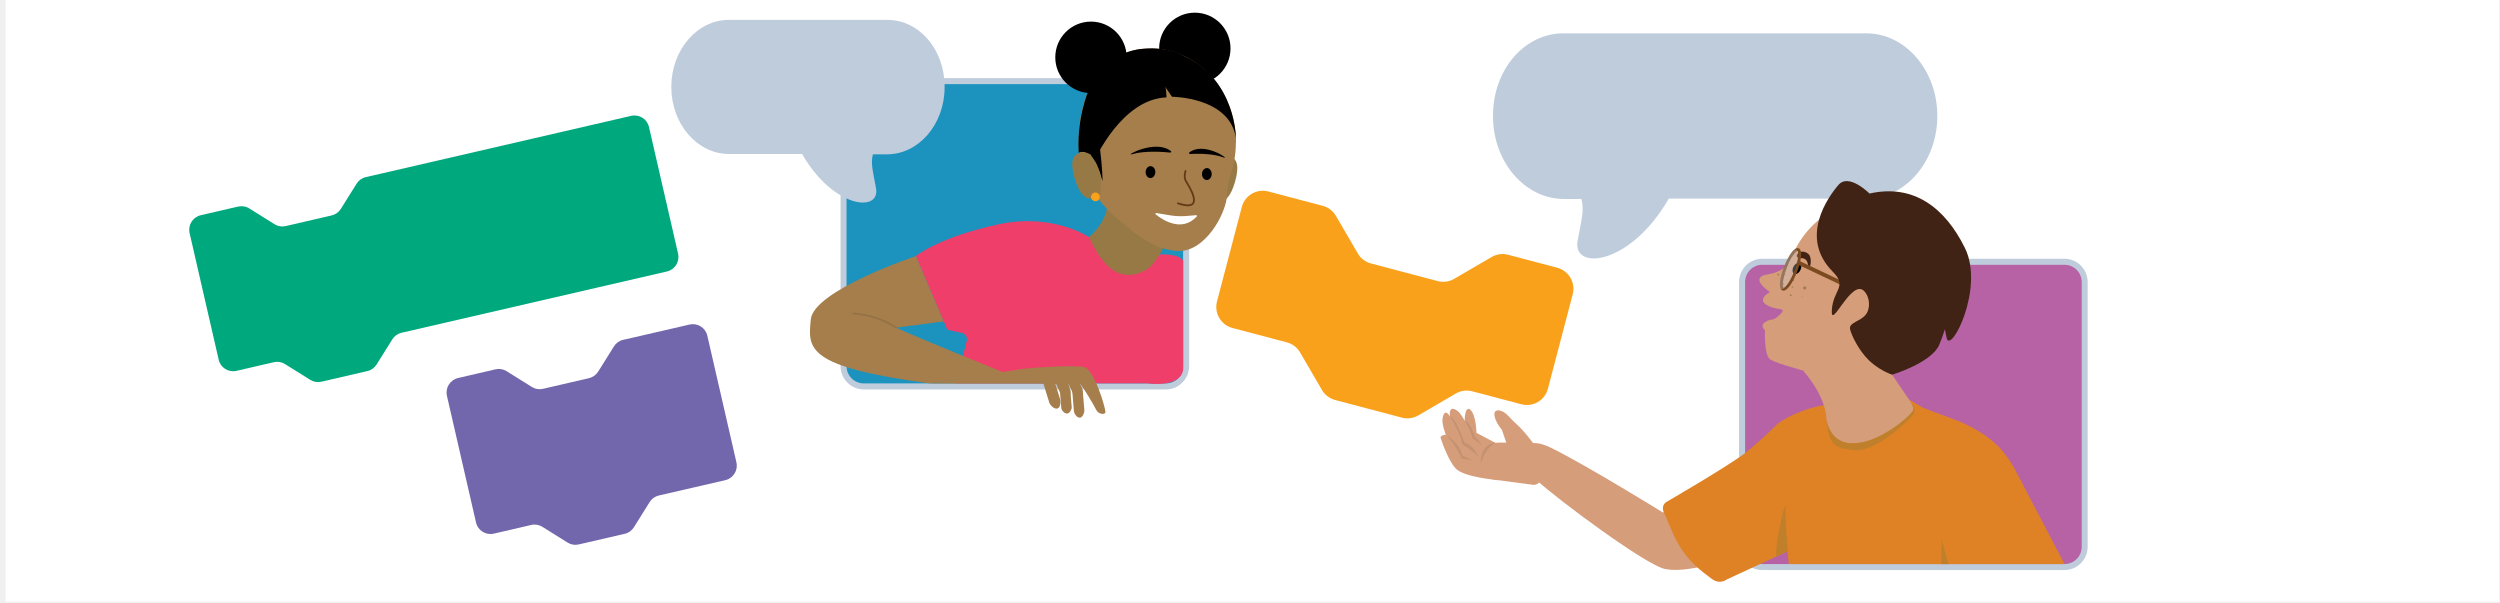
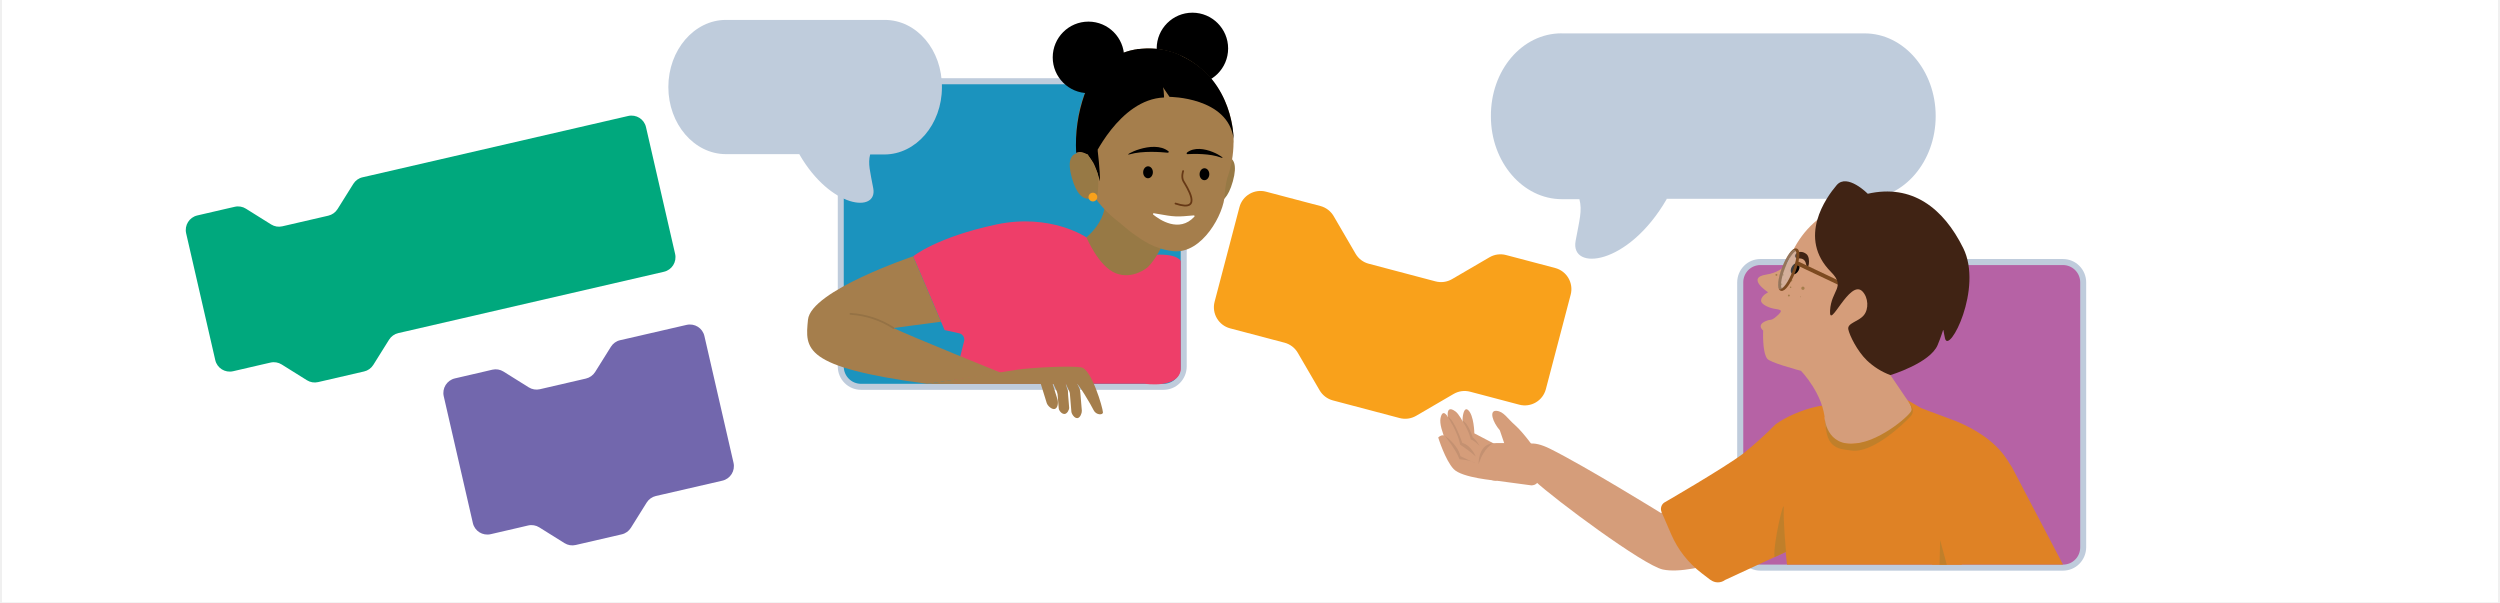
- <svg xmlns="http://www.w3.org/2000/svg" width="440" height="106" viewBox="0 0 440 106" fill="none">
-   <g clip-path="url(#clip0_1997_8586)">
-     <path d="M439.83 0H1V105.89H439.83V0Z" fill="white" />
-     <path fill-rule="evenodd" clip-rule="evenodd" d="M275.2 5.87H328.48C335.36 5.87 340.97 12.39 340.97 20.41C340.97 28.43 335.36 34.95 328.48 34.95H293.67V35.02C286.86 46.79 276.69 47.69 277.66 42.37C278.33 38.7 278.86 37.05 278.33 35.02H275.26C268.38 35.02 262.77 28.5 262.77 20.48C262.7 12.38 268.23 5.86 275.19 5.86L275.2 5.87Z" fill="#BFCCDC" />
-     <path fill-rule="evenodd" clip-rule="evenodd" d="M62.76 32.33C63.13 31.74 63.71 31.32 64.39 31.17L65.88 30.83L111.09 20.39C112.5 20.07 113.9 20.94 114.22 22.35L119.34 44.64C119.66 46.05 118.79 47.45 117.38 47.78L72.17 58.22L70.68 58.56C70 58.72 69.42 59.13 69.05 59.72L66.28 64.15C65.91 64.74 65.33 65.16 64.65 65.31L56.57 67.18C55.89 67.34 55.19 67.22 54.6 66.85L50.17 64.08C49.58 63.71 48.87 63.59 48.2 63.75L46.71 64.09L41.62 65.27C40.21 65.59 38.81 64.72 38.49 63.31L33.37 41.02C33.05 39.61 33.92 38.21 35.33 37.88L40.42 36.7L41.91 36.36C42.59 36.2 43.3 36.32 43.88 36.69L48.31 39.46C48.9 39.83 49.61 39.95 50.28 39.79L58.36 37.92C59.04 37.76 59.62 37.35 59.99 36.76L62.76 32.33Z" fill="#00A87D" />
-     <path fill-rule="evenodd" clip-rule="evenodd" d="M108.05 60.971C108.42 60.381 109 59.961 109.68 59.811L111.17 59.471L121.36 57.121C122.77 56.801 124.17 57.671 124.49 59.081L129.61 81.371C129.93 82.781 129.06 84.181 127.65 84.511L117.46 86.861L115.97 87.201C115.29 87.361 114.71 87.771 114.34 88.361L111.57 92.791C111.2 93.381 110.62 93.801 109.94 93.951L101.86 95.821C101.18 95.981 100.48 95.861 99.89 95.491L95.46 92.721C94.87 92.351 94.16 92.231 93.49 92.391L92 92.741L86.91 93.921C85.5 94.241 84.1 93.371 83.78 91.961L78.66 69.671C78.34 68.261 79.21 66.861 80.62 66.531L85.71 65.351L87.2 65.001C87.88 64.841 88.58 64.961 89.17 65.331L93.6 68.101C94.19 68.471 94.9 68.591 95.57 68.431L103.65 66.561C104.33 66.401 104.91 65.991 105.28 65.401L108.05 60.971Z" fill="#7267AD" />
-     <path d="M205.21 14.28H152.03C150.07 14.28 148.48 15.87 148.48 17.84V64.45C148.48 66.42 150.07 68.01 152.03 68.01H205.21C207.17 68.01 208.76 66.42 208.76 64.45V17.84C208.76 15.87 207.17 14.28 205.21 14.28Z" fill="#1B93BE" />
-     <path d="M205.21 14.81C206.01 14.81 206.78 15.13 207.35 15.7C207.92 16.27 208.23 17.04 208.23 17.84V64.45C208.23 65.25 207.91 66.02 207.35 66.59C206.78 67.16 206.01 67.48 205.21 67.48H152.02C151.22 67.48 150.45 67.16 149.88 66.59C149.31 66.02 148.99 65.25 148.99 64.45V17.84C148.99 17.04 149.31 16.27 149.88 15.7C150.45 15.13 151.22 14.81 152.02 14.81H205.21ZM205.21 13.75H152.02C150.94 13.75 149.9 14.18 149.14 14.95C148.38 15.72 147.95 16.75 147.94 17.84V64.45C147.94 65.53 148.37 66.57 149.14 67.34C149.9 68.11 150.94 68.54 152.02 68.54H205.21C206.29 68.54 207.33 68.11 208.09 67.34C208.85 66.57 209.28 65.54 209.29 64.45V17.84C209.29 16.76 208.86 15.72 208.09 14.95C207.33 14.18 206.29 13.75 205.21 13.75Z" fill="#BFCCDC" />
-     <path d="M210.29 14.81C213.76 14.81 216.57 11.991 216.57 8.52C216.57 5.05 213.76 2.23 210.29 2.23C206.82 2.23 204.01 5.05 204.01 8.52C204.01 11.991 206.82 14.81 210.29 14.81Z" fill="black" />
-     <path d="M214.58 27.77C214.58 27.77 219.05 25.96 217.4 31.88C215.75 37.8 212.87 34.83 212.87 34.83C212.87 34.83 212.59 32.19 212.83 31.24C213.04 30.4 214.59 27.77 214.59 27.77H214.58Z" fill="#977945" />
-     <path d="M191.66 41.741C191.66 41.741 185.36 37.42 175.75 39.48C165.22 41.74 161.19 45.071 161.19 45.071L166.72 58.031L169.29 58.6C169.44 58.63 169.58 58.7 169.7 58.781C169.82 58.87 169.93 58.98 170.01 59.111C170.09 59.24 170.14 59.38 170.17 59.531C170.19 59.681 170.19 59.831 170.15 59.98L168.26 67.471H201.91C201.91 67.471 207.71 68.361 208.24 65.081V45.931C208.24 45.931 207.9 44.62 203.87 44.781C199.83 44.941 191.68 41.73 191.68 41.73L191.66 41.741Z" fill="#EE3E69" />
-     <path d="M194.8 36.74C194.8 36.74 194.58 39.191 191.66 41.73C191.66 41.73 193.77 46.821 196.78 48.031C199.79 49.24 202.39 47.02 202.39 47.02C204.18 45.3 205.31 42.361 205.31 42.361L194.81 36.73L194.8 36.74Z" fill="#977945" />
-     <path d="M217.54 25.05C217.54 15.921 210.79 8.521 202.47 8.521C194.15 8.521 189.83 15.921 189.83 25.05C189.83 31.101 193.45 36.041 197.18 38.91C198.02 39.55 198.97 40.45 199.75 41.001C201.36 42.13 203.53 43.81 206.97 44.16C212.01 44.681 215.88 37.531 215.97 34.211C216.02 33.251 216.17 32.3 216.4 31.36C217.13 29.331 217.51 27.191 217.52 25.03L217.54 25.05Z" fill="#A57E4C" />
-     <path d="M203.34 30.321C203.36 29.741 202.99 29.261 202.52 29.241C202.05 29.221 201.65 29.681 201.63 30.261C201.61 30.841 201.98 31.321 202.45 31.341C202.92 31.361 203.32 30.901 203.34 30.321Z" fill="black" />
-     <path d="M213.26 30.661C213.28 30.081 212.91 29.601 212.44 29.581C211.97 29.561 211.57 30.021 211.55 30.601C211.53 31.181 211.9 31.661 212.37 31.681C212.84 31.701 213.24 31.241 213.26 30.661Z" fill="black" />
-     <path d="M208.66 30.08C208.66 30.08 208.29 31.12 208.72 31.87C209.15 32.62 212.41 37.48 207.32 35.79" stroke="#663815" stroke-width="0.32" stroke-miterlimit="10" stroke-linecap="round" />
-     <path d="M203.4 37.73C204.5 38.63 207.97 41 210.63 38.1C210.65 38.08 210.66 38.06 210.67 38.03C210.67 38 210.67 37.98 210.66 37.95C210.65 37.93 210.63 37.91 210.61 37.89C210.59 37.88 210.56 37.87 210.53 37.87L208.72 38.02C207.79 38.09 206.86 38.05 205.94 37.9L203.5 37.49C203.5 37.49 203.44 37.49 203.42 37.51C203.4 37.52 203.38 37.55 203.36 37.57C203.35 37.6 203.35 37.62 203.36 37.65C203.36 37.68 203.38 37.7 203.4 37.72V37.73Z" fill="white" />
-     <path d="M192.01 16.381C195.48 16.381 198.29 13.561 198.29 10.091C198.29 6.621 195.48 3.801 192.01 3.801C188.54 3.801 185.73 6.621 185.73 10.091C185.73 13.561 188.54 16.381 192.01 16.381Z" fill="black" />
-     <path d="M191.32 16.59C190.16 19.89 189.66 23.38 189.85 26.87C189.85 26.87 191.32 26.08 192.63 28.25C192.63 28.25 197.38 17.44 205.3 17.14C205.3 17.14 205.35 10.32 200.89 8.61C198.71 8.84 196.65 9.74 195.01 11.19C193.39 12.69 192.14 14.54 191.33 16.59H191.32Z" fill="black" />
-     <path d="M206.27 17.03C206.27 17.03 216.56 17.06 217.53 24.4C217.53 24.4 217.53 14.21 208.64 9.97C208.64 9.97 205.95 8.17 201.29 8.58L200.55 8.66L206.27 17.03Z" fill="black" />
-     <path d="M193.62 26.341C193.62 26.341 194.07 30.021 194.04 31.871C194.04 31.871 193.22 28.901 192.63 28.261L192.85 26.521L193.62 26.351V26.341Z" fill="black" />
-     <path d="M206.09 26.6C206.2 26.69 206.09 26.87 205.94 26.85C204.75 26.73 201.53 26.48 199.28 27.13C197.65 27.59 203.35 24.4 206.08 26.6H206.09Z" fill="black" />
-     <path d="M209.33 26.85C209.33 26.85 209.29 26.9 209.28 26.93C209.28 26.96 209.28 26.99 209.28 27.02C209.29 27.05 209.32 27.07 209.34 27.09C209.37 27.1 209.4 27.11 209.43 27.1C210.5 27.04 213.38 26.96 215.34 27.71C216.76 28.25 211.9 24.79 209.31 26.84L209.33 26.85Z" fill="black" />
-     <path d="M191.9 27.14C191.9 27.14 187.43 25.331 189.09 31.25C190.74 37.17 193.62 34.2 193.62 34.2C193.62 34.2 193.9 31.561 193.66 30.61C193.44 29.77 191.9 27.14 191.9 27.14Z" fill="#977945" />
-     <path d="M192.79 35.421C193.22 35.421 193.56 35.071 193.56 34.651C193.56 34.231 193.21 33.881 192.79 33.881C192.37 33.881 192.02 34.231 192.02 34.651C192.02 35.071 192.37 35.421 192.79 35.421Z" fill="#F9A11B" />
-     <path d="M161.18 45.071C161.18 45.071 143.2 51.09 142.7 56.211C142.2 61.331 141.7 64.55 163.63 67.481L176.75 65.591C176.75 65.591 160.5 59.031 157.73 57.67L166.09 56.56L161.19 45.06L161.18 45.071Z" fill="#A57E4C" />
-     <path opacity="0.1" d="M157.73 57.671C155.47 56.201 152.86 55.351 150.17 55.181" stroke="black" stroke-width="0.32" stroke-miterlimit="10" stroke-linecap="round" />
-     <path d="M179.23 65.03C182.08 64.61 188.95 64.27 190.75 64.59C192.55 64.9 194.53 71.67 194.56 72.5C194.56 73.03 193.34 72.98 192.93 72.13C192.52 71.28 190.15 67.18 189.56 67.05C188.98 66.91 187.13 67.5 187.13 67.5H163.62C163.62 67.5 176.44 65.46 179.23 65.04V65.03Z" fill="#A57E4C" />
-     <path d="M190.15 69.87C189.69 70.08 188.93 69.46 188.76 69.07L187.24 65.75C187.2 65.64 187.18 65.53 187.18 65.42C187.18 65.31 187.21 65.19 187.26 65.09C187.31 64.99 187.38 64.89 187.46 64.82C187.54 64.74 187.64 64.68 187.75 64.65C187.95 64.54 188.18 64.51 188.39 64.57C188.61 64.63 188.79 64.77 188.9 64.97L190.42 68.28C190.6 68.67 190.61 69.65 190.15 69.87Z" fill="#A57E4C" />
-     <path d="M186.11 71.9C185.59 72.06 184.82 71.35 184.67 70.84L183.2 66.1C183.16 65.98 183.15 65.85 183.16 65.72C183.17 65.59 183.21 65.47 183.27 65.35C183.33 65.24 183.42 65.14 183.52 65.05C183.62 64.97 183.74 64.91 183.86 64.87C184.11 64.79 184.38 64.81 184.61 64.93C184.84 65.05 185.02 65.26 185.1 65.5L186.57 70.24C186.73 70.75 186.64 71.72 186.12 71.89L186.11 71.9Z" fill="#A57E4C" />
-     <path d="M188.02 70.02C187.56 70.231 186.79 69.581 186.61 69.18L185.05 65.76C184.97 65.55 184.98 65.311 185.07 65.111C185.16 64.9 185.33 64.74 185.55 64.66C186.01 64.451 187.17 64.57 187.35 64.971L188.28 68.41C188.46 68.811 188.48 69.811 188.02 70.02Z" fill="#A57E4C" />
-     <path d="M190.04 73.511C189.54 73.551 189.04 72.771 189.01 72.381L188.73 69.021C188.74 68.801 188.84 68.601 189 68.451C189.16 68.301 189.37 68.221 189.59 68.231C189.8 68.191 190.02 68.231 190.21 68.351C190.39 68.471 190.52 68.651 190.57 68.871L190.85 72.231C190.87 72.621 190.56 73.481 190.05 73.521L190.04 73.511Z" fill="#A57E4C" />
-     <path d="M187.81 72.781C187.3 72.821 186.82 72.161 186.79 71.821L186.55 68.921C186.52 68.581 186.92 68.271 187.41 68.231C187.92 68.191 188.35 68.431 188.38 68.771L188.62 71.671C188.65 72.001 188.31 72.741 187.81 72.791V72.781Z" fill="#A57E4C" />
-     <path d="M363.35 46.071H310.17C308.21 46.071 306.62 47.661 306.62 49.631V96.241C306.62 98.211 308.21 99.801 310.17 99.801H363.35C365.31 99.801 366.9 98.211 366.9 96.241V49.631C366.9 47.661 365.31 46.071 363.35 46.071Z" fill="#B662A5" />
-     <path d="M363.35 46.601C364.15 46.601 364.92 46.921 365.49 47.491C366.06 48.061 366.38 48.831 366.38 49.631V96.241C366.38 96.641 366.3 97.031 366.15 97.401C366 97.771 365.78 98.101 365.5 98.381C365.22 98.661 364.89 98.891 364.52 99.041C364.15 99.191 363.76 99.271 363.36 99.271H310.16C309.76 99.271 309.37 99.191 309 99.041C308.63 98.891 308.3 98.661 308.02 98.381C307.74 98.101 307.52 97.761 307.37 97.401C307.22 97.031 307.14 96.641 307.14 96.241V49.631C307.14 48.831 307.46 48.061 308.02 47.491C308.58 46.921 309.36 46.601 310.16 46.601H363.36H363.35ZM363.35 45.541H310.15C309.07 45.541 308.03 45.971 307.27 46.741C306.51 47.511 306.08 48.541 306.07 49.631V96.241C306.07 97.321 306.5 98.361 307.27 99.131C308.03 99.901 309.07 100.331 310.15 100.331H363.35C364.43 100.331 365.47 99.901 366.23 99.131C366.99 98.361 367.42 97.331 367.43 96.241V49.631C367.43 48.551 367 47.511 366.23 46.741C365.47 45.971 364.43 45.541 363.35 45.541Z" fill="#BFCCDC" />
-     <path d="M343.48 52.801C340.91 61.561 332.3 69.251 324.48 67.111C316.65 64.971 312.26 56.101 314.66 47.291C317.06 38.481 325.16 33.961 333.17 35.211C342.56 36.681 345.53 45.841 343.48 52.801Z" fill="#D59D7A" />
-     <path d="M315.62 44.911C315.62 44.911 314.88 47.721 311.21 48.271C307.53 48.821 311.51 51.391 311.51 51.391C311.51 51.391 310.35 51.951 310.27 52.781C310.19 53.611 311.98 54.141 312.13 54.181C313.34 54.521 314.66 54.231 312.87 55.721C311.93 56.491 312.08 56.031 311.08 56.461C309.41 57.171 310.64 58.121 310.64 58.121C310.64 58.121 310.45 61.871 311.35 63.071C312.25 64.271 326.77 67.571 326.77 67.571L315.63 44.911H315.62Z" fill="#D59D7A" />
-     <path d="M316.86 47.561C317.13 47.051 317.07 46.491 316.74 46.321C316.41 46.151 315.93 46.431 315.66 46.941C315.39 47.451 315.45 48.011 315.78 48.181C316.11 48.351 316.59 48.071 316.86 47.561Z" fill="black" />
-     <path d="M302.3 83.561L292.69 90.211C292.69 90.211 279.43 82.011 273.17 78.901C266.9 75.791 266.92 81.231 270.5 84.551C274.08 87.871 289.62 99.411 293 100.131C298.72 101.341 311.38 95.791 311.38 95.791L302.3 83.551V83.561Z" fill="#D59D7A" />
-     <path d="M269.83 85.33L263.79 84.52C262.91 84.52 262.07 84.17 261.45 83.55C260.83 82.93 260.48 82.09 260.48 81.21C260.48 80.33 260.83 79.49 261.45 78.87C262.07 78.25 262.91 77.9 263.79 77.9H268.14C269.02 77.9 269.86 78.25 270.48 78.87C271.1 79.49 271.45 80.33 271.45 81.21C271.47 83.05 271.67 85.34 269.83 85.34V85.33Z" fill="#D59D7A" />
-     <path d="M270.64 79.09C270.64 79.09 268.51 76.07 267.06 74.79C265.6 73.52 265.03 72.33 263.73 72.23C262.42 72.14 263.06 74.18 264.34 75.66L265.51 79.09H270.64Z" fill="#D59D7A" />
-     <path d="M264.09 78.401L259.86 76.191C259.86 76.191 259.81 73.021 258.76 72.091C257.71 71.171 257.48 74.981 258.12 76.941C258.76 78.901 263.56 80.581 263.56 80.581L264.1 78.401H264.09Z" fill="#D59D7A" />
-     <path d="M263.31 81.861C263.31 81.861 257.85 83.171 255.51 74.911C255.51 74.911 254.26 70.671 256.53 72.331C257.73 73.211 259.23 77.291 259.23 77.291L264.01 80.741L263.31 81.861Z" fill="#D59D7A" />
-     <path d="M263.18 81.501C263.18 81.501 256.74 77.581 255.2 73.311C255.2 73.311 254.3 71.641 253.91 73.531C253.52 75.421 256.01 79.921 256.01 79.921L260.49 82.371L263.18 81.511V81.501Z" fill="#D59D7A" />
-     <path d="M263.79 84.511C263.79 84.511 257.69 84.041 256.21 82.461C254.73 80.881 253.51 76.931 253.51 76.931C253.51 76.931 254.82 75.311 256.3 78.611C258.04 82.511 263.18 81.471 263.18 81.471L263.79 84.511Z" fill="#D59D7A" />
-     <path opacity="0.1" d="M260.09 81.48C259.38 80.9 257.25 80.74 257.25 80.74C256.47 78.75 254.65 76.61 254.65 76.61C254.65 76.61 256.89 78.08 257.42 80.21L260.09 81.47V81.48Z" fill="#241F20" />
-     <path opacity="0.1" d="M255.2 73.311C255.2 73.311 256.97 76.01 257.38 78.201C258.34 78.811 259.25 79.501 260.1 80.261C260.1 80.261 259.34 78.321 257.74 77.871C257.74 77.881 256.31 73.66 255.2 73.311Z" fill="#241F20" />
-     <path opacity="0.1" d="M257.74 73.961C257.74 73.961 258.95 75.781 259.23 77.271C259.23 77.271 259.68 77.311 260.8 78.401C260.8 78.401 260.12 77.221 259.59 76.931C259.59 76.931 258.74 74.201 257.74 73.961Z" fill="#241F20" />
-     <path opacity="0.1" d="M263.18 77.931C263.18 77.931 261.59 78.561 260.61 81.611C260.61 81.601 260.44 78.181 263.18 77.931Z" fill="#241F20" />
-     <path d="M335.99 70.341L344.1 75.061L335.99 75.671V70.331V70.341Z" fill="#DF8225" />
-     <path d="M301.37 101.961L299.79 100.751C297.47 98.971 295.63 96.631 294.47 93.941L292.78 90.041C292.66 89.751 292.63 89.441 292.71 89.131C292.79 88.831 292.97 88.561 293.22 88.381C293.22 88.381 303.88 82.221 307.15 79.731C309.13 78.131 311.02 76.431 312.81 74.621C316.12 72.141 324.43 69.331 326.9 72.661L328.26 74.501C330.73 77.821 330.93 88.541 327.61 91.011L303.94 101.971C303.57 102.251 303.12 102.391 302.66 102.391C302.2 102.391 301.75 102.231 301.39 101.951L301.37 101.961Z" fill="#DF8225" />
-     <path d="M317.3 65.211C317.3 65.211 321.27 69.291 321.51 74.051C321.7 77.701 324.28 78.511 328.3 77.791C331.18 77.271 333.85 75.671 335.35 74.761C336.85 73.851 337.25 72.181 336.27 70.751L333.02 65.961L317.31 65.201L317.3 65.211Z" fill="#D59D7A" />
-     <path d="M316.5 45.371C316.99 45.551 317.94 45.121 318.22 46.571C318.49 48.021 319.15 45.351 318.22 44.651C316.88 43.631 315.64 45.051 316.5 45.381V45.371Z" fill="#402314" />
-     <path d="M314.13 48.47C314.21 48.47 314.27 48.41 314.27 48.33C314.27 48.25 314.21 48.19 314.13 48.19C314.05 48.19 313.99 48.25 313.99 48.33C313.99 48.41 314.05 48.47 314.13 48.47Z" fill="#A57E4C" />
-     <path d="M313.83 50.171C313.92 50.171 314 50.101 314 50.001C314 49.901 313.93 49.831 313.83 49.831C313.73 49.831 313.66 49.901 313.66 50.001C313.66 50.101 313.73 50.171 313.83 50.171Z" fill="#A57E4C" />
-     <path d="M312.97 48.501C313.06 48.501 313.14 48.431 313.14 48.331C313.14 48.231 313.07 48.161 312.97 48.161C312.87 48.161 312.8 48.231 312.8 48.331C312.8 48.431 312.87 48.501 312.97 48.501Z" fill="#A57E4C" />
-     <path d="M315.59 49.501C315.68 49.501 315.76 49.431 315.76 49.331C315.76 49.231 315.69 49.161 315.59 49.161C315.49 49.161 315.42 49.231 315.42 49.331C315.42 49.431 315.49 49.501 315.59 49.501Z" fill="#A57E4C" />
-     <path d="M317.63 50.971C317.79 50.971 317.92 50.841 317.92 50.681C317.92 50.521 317.79 50.391 317.63 50.391C317.47 50.391 317.34 50.521 317.34 50.681C317.34 50.841 317.47 50.971 317.63 50.971Z" fill="#A57E4C" />
-     <path d="M315.46 50.651C315.53 50.651 315.6 50.591 315.6 50.511C315.6 50.431 315.54 50.371 315.46 50.371C315.38 50.371 315.32 50.431 315.32 50.511C315.32 50.591 315.38 50.651 315.46 50.651Z" fill="#A57E4C" />
-     <path d="M314.52 49.301C314.52 49.301 314.59 49.271 314.59 49.231C314.59 49.191 314.56 49.161 314.52 49.161C314.48 49.161 314.45 49.191 314.45 49.231C314.45 49.271 314.48 49.301 314.52 49.301Z" fill="#A57E4C" />
-     <path d="M315.16 52.131C315.25 52.131 315.33 52.061 315.33 51.961C315.33 51.861 315.26 51.791 315.16 51.791C315.06 51.791 314.99 51.861 314.99 51.961C314.99 52.061 315.06 52.131 315.16 52.131Z" fill="#A57E4C" />
-     <path d="M317.19 52.261C317.19 52.261 317.26 52.231 317.26 52.191C317.26 52.151 317.23 52.121 317.19 52.121C317.15 52.121 317.12 52.151 317.12 52.191C317.12 52.231 317.15 52.261 317.19 52.261Z" fill="#A57E4C" />
-     <path d="M316.04 47.761C316.78 45.851 316.97 44.141 316.47 43.941C315.97 43.751 314.97 45.141 314.23 47.061C313.49 48.971 313.3 50.681 313.8 50.881C314.3 51.071 315.3 49.681 316.04 47.761Z" stroke="#7C4A20" stroke-width="0.51" stroke-miterlimit="10" />
-     <path opacity="0.3" d="M315.76 47.761C316.5 45.851 316.69 44.141 316.19 43.941C315.69 43.751 314.69 45.141 313.95 47.061C313.21 48.971 313.02 50.681 313.52 50.881C314.02 51.071 315.02 49.681 315.76 47.761Z" fill="#D1DBE6" />
-     <path d="M316.66 46.291L324.16 49.841" stroke="#7C4A20" stroke-width="0.7" stroke-miterlimit="10" />
-     <path d="M329.05 34.081C329.05 34.081 325.41 30.401 323.57 32.541C321.73 34.691 316.59 41.801 322.57 47.821C325.23 50.511 322.61 50.951 322.4 54.601C322.19 58.251 325.87 48.941 328.09 51.231C329.15 52.331 329.23 54.361 328.33 55.431C327.36 56.591 325.37 56.791 325.61 57.921C325.83 58.971 327.15 61.691 328.88 63.371C330.07 64.501 331.47 65.381 333.01 65.951C333.01 65.951 339.97 63.851 341.31 60.671C342.65 57.491 342.09 57.251 342.61 59.491C343.3 62.411 349.33 50.731 345.82 43.631C342.31 36.531 336.78 32.321 329.05 34.061V34.081Z" fill="#402314" />
-     <path d="M363.35 99.271H340.37L336.43 86.221C335.29 81.711 336.76 74.571 338.52 71.801L344.69 74.101C352.3 77.331 353.67 81.281 354.39 82.161L363.35 99.261V99.271Z" fill="#DF8225" />
-     <path d="M321.5 75.251C321.5 75.251 323.87 84.1 337.37 72.231C337.37 72.231 342.56 74.1 349.27 77.88C355.99 81.66 345.52 99.281 345.52 99.281H314.83L313.56 87.51L321.5 75.26V75.251Z" fill="#DF8225" />
-     <path d="M321.44 73.411C321.44 73.411 321.51 75.951 323.45 76.281C325.39 76.611 322.09 73.011 322.09 73.011L321.44 73.411Z" fill="#D59D7A" />
-     <path d="M342.92 99.27L341.75 94.94L341.65 99.28H342.93L342.92 99.27Z" fill="#C07F2A" />
-     <path d="M336.8 71.431C336.8 71.431 337.13 72.301 335.64 73.851C334.15 75.401 337.59 72.011 337.59 72.011L336.8 71.431Z" fill="#DF8225" />
-     <path d="M321.44 73.41C321.44 73.41 321.68 78.63 327.03 77.96C331.57 77.391 336.74 72.751 336.76 72.07C336.78 71.311 336.06 70.481 336.06 70.481C336.06 70.481 337.63 71.99 336.61 73.141C335.59 74.29 329.9 79.811 326.12 79.21C325.49 79.15 324.86 79.04 324.24 78.91C322.06 78.26 321.71 76.65 321.44 73.421V73.41Z" fill="#C07F2A" />
-     <path d="M314.63 96.741C314.63 96.741 314.16 91.551 314.26 89.371C314.37 87.191 312.36 95.661 312.63 97.951L314.69 97.001L314.63 96.741Z" fill="#C07F2A" />
-     <path fill-rule="evenodd" clip-rule="evenodd" d="M262.53 45.23C263.41 44.72 264.45 44.58 265.43 44.84L267.6 45.41L274.07 47.12C276.11 47.66 277.33 49.75 276.8 51.79L272.43 68.43C271.89 70.47 269.8 71.69 267.76 71.15L261.29 69.44L259.12 68.87C258.14 68.61 257.1 68.75 256.22 69.26L249.62 73.11C248.74 73.62 247.7 73.76 246.72 73.5L234.99 70.4C234.01 70.14 233.17 69.5 232.66 68.63L228.81 62.02C228.3 61.14 227.46 60.51 226.48 60.25L224.31 59.68L216.92 57.73C214.88 57.19 213.66 55.1 214.19 53.06L218.56 36.42C219.1 34.38 221.19 33.16 223.23 33.7L230.62 35.65L232.79 36.22C233.77 36.48 234.61 37.12 235.12 37.99L238.97 44.6C239.48 45.48 240.32 46.12 241.3 46.37L253.03 49.47C254.01 49.73 255.05 49.59 255.93 49.08L262.53 45.23Z" fill="#F9A11B" />
-     <path fill-rule="evenodd" clip-rule="evenodd" d="M156.19 3.5H128.28C122.7 3.5 118.15 8.79 118.15 15.3C118.15 21.81 122.7 27.1 128.28 27.1H141.2V27.16C146.72 36.71 154.97 37.44 154.18 33.12C153.63 30.14 153.21 28.8 153.63 27.16H156.12C161.7 27.16 166.25 21.87 166.25 15.36C166.31 8.79 161.82 3.5 156.18 3.5H156.19Z" fill="#BFCCDC" />
+ <svg xmlns="http://www.w3.org/2000/svg" width="440" height="106" id="Layer_2" viewBox="0 0 438.83 105.89">
+   <g id="Layer_1-2">
+     <g>
+       <rect width="438.83" height="105.89" fill="#fff" />
+       <g>
+         <path d="M274.2,5.87h53.28c6.88,0,12.49,6.52,12.49,14.54s-5.61,14.54-12.49,14.54h-34.81v.07c-6.81,11.77-16.98,12.67-16.01,7.35,.67-3.67,1.2-5.32,.67-7.35h-3.07c-6.88,0-12.49-6.52-12.49-14.54-.07-8.1,5.46-14.62,12.42-14.62Z" fill="#bfccdc" fill-rule="evenodd" />
+         <path d="M61.76,32.33c.37-.59,.95-1.01,1.63-1.16l1.49-.34,45.21-10.44c1.41-.32,2.81,.55,3.13,1.96l5.12,22.29c.32,1.41-.55,2.81-1.96,3.14l-45.21,10.44-1.49,.34c-.68,.16-1.26,.57-1.63,1.16l-2.77,4.43c-.37,.59-.95,1.01-1.63,1.16l-8.08,1.87c-.68,.16-1.38,.04-1.97-.33l-4.43-2.77c-.59-.37-1.3-.49-1.97-.33l-1.49,.34-5.09,1.18c-1.41,.32-2.81-.55-3.13-1.96l-5.12-22.29c-.32-1.41,.55-2.81,1.96-3.14l5.09-1.18,1.49-.34c.68-.16,1.39-.04,1.97,.33l4.43,2.77c.59,.37,1.3,.49,1.97,.33l8.08-1.87c.68-.16,1.26-.57,1.63-1.16l2.77-4.43Z" fill="#00a87d" fill-rule="evenodd" />
+         <path d="M107.05,60.97c.37-.59,.95-1.01,1.63-1.16l1.49-.34,10.19-2.35c1.41-.32,2.81,.55,3.13,1.96l5.12,22.29c.32,1.41-.55,2.81-1.96,3.14l-10.19,2.35-1.49,.34c-.68,.16-1.26,.57-1.63,1.16l-2.77,4.43c-.37,.59-.95,1.01-1.63,1.16l-8.08,1.87c-.68,.16-1.38,.04-1.97-.33l-4.43-2.77c-.59-.37-1.3-.49-1.97-.33l-1.49,.35-5.09,1.18c-1.41,.32-2.81-.55-3.13-1.96l-5.12-22.29c-.32-1.41,.55-2.81,1.96-3.14l5.09-1.18,1.49-.35c.68-.16,1.38-.04,1.97,.33l4.43,2.77c.59,.37,1.3,.49,1.97,.33l8.08-1.87c.68-.16,1.26-.57,1.63-1.16l2.77-4.43Z" fill="#7267ad" fill-rule="evenodd" />
+         <g>
+           <path d="M204.21,14.28h-53.18c-1.96,0-3.55,1.59-3.55,3.56v46.61c0,1.97,1.59,3.56,3.55,3.56h53.18c1.96,0,3.55-1.59,3.55-3.56V17.84c0-1.97-1.59-3.56-3.55-3.56Z" fill="#1b93be" />
+           <path d="M204.21,14.81c.8,0,1.57,.32,2.14,.89,.57,.57,.88,1.34,.88,2.14v46.61c0,.8-.32,1.57-.88,2.14-.57,.57-1.34,.89-2.14,.89h-53.19c-.8,0-1.57-.32-2.14-.89-.57-.57-.89-1.34-.89-2.14V17.84c0-.8,.32-1.57,.89-2.14,.57-.57,1.34-.89,2.14-.89h53.19Zm0-1.06h-53.19c-1.08,0-2.12,.43-2.88,1.2-.76,.77-1.19,1.8-1.2,2.89v46.61c0,1.08,.43,2.12,1.2,2.89,.76,.77,1.8,1.2,2.88,1.2h53.19c1.08,0,2.12-.43,2.88-1.2,.76-.77,1.19-1.8,1.2-2.89V17.84c0-1.08-.43-2.12-1.2-2.89-.76-.77-1.8-1.2-2.88-1.2Z" fill="#bfccdc" />
+           <path d="M209.29,14.81c3.47,0,6.28-2.82,6.28-6.29s-2.81-6.29-6.28-6.29-6.28,2.82-6.28,6.29,2.81,6.29,6.28,6.29Z" />
+           <path d="M213.58,27.77s4.47-1.81,2.82,4.11c-1.65,5.92-4.53,2.95-4.53,2.95,0,0-.28-2.64-.04-3.59,.21-.84,1.76-3.47,1.76-3.47Z" fill="#977945" />
+           <path d="M190.66,41.74s-6.3-4.32-15.91-2.26c-10.53,2.26-14.56,5.59-14.56,5.59l5.53,12.96,2.57,.57c.15,.03,.29,.1,.41,.18,.12,.09,.23,.2,.31,.33,.08,.13,.13,.27,.16,.42,.02,.15,.02,.3-.02,.45l-1.89,7.49h33.65s5.8,.89,6.33-2.39v-19.15s-.34-1.31-4.37-1.15c-4.04,.16-12.19-3.05-12.19-3.05Z" fill="#ee3e69" />
+           <path d="M193.8,36.74s-.22,2.45-3.14,4.99c0,0,2.11,5.09,5.12,6.3,3.01,1.21,5.61-1.01,5.61-1.01,1.79-1.72,2.92-4.66,2.92-4.66l-10.5-5.63Z" fill="#977945" />
+           <path d="M216.54,25.05c0-9.13-6.75-16.53-15.07-16.53s-12.64,7.4-12.64,16.53c0,6.05,3.62,10.99,7.35,13.86,.84,.64,1.79,1.54,2.57,2.09,1.61,1.13,3.78,2.81,7.22,3.16,5.04,.52,8.91-6.63,9-9.95,.05-.96,.2-1.91,.43-2.85,.73-2.03,1.11-4.17,1.12-6.33Z" fill="#a57e4c" />
+           <path d="M202.34,30.32c.02-.58-.35-1.06-.82-1.08s-.87,.44-.89,1.02c-.02,.58,.35,1.06,.82,1.08,.47,.02,.87-.44,.89-1.02Z" />
+           <path d="M212.26,30.66c.02-.58-.35-1.06-.82-1.08-.47-.02-.87,.44-.89,1.02-.02,.58,.35,1.06,.82,1.08,.47,.02,.87-.44,.89-1.02Z" />
+           <path d="M207.66,30.08s-.37,1.04,.06,1.79c.43,.75,3.69,5.61-1.4,3.92" fill="none" stroke="#663815" stroke-linecap="round" stroke-miterlimit="10" stroke-width=".32" />
+           <path d="M202.4,37.73c1.1,.9,4.57,3.27,7.23,.37,.02-.02,.03-.04,.04-.07,0-.03,0-.05-.01-.08-.01-.02-.03-.04-.05-.06-.02-.01-.05-.02-.08-.02l-1.81,.15c-.93,.07-1.86,.03-2.78-.12l-2.44-.41s-.06,0-.08,.02c-.02,.01-.04,.04-.06,.06-.01,.03-.01,.05,0,.08,0,.03,.02,.05,.04,.07Z" fill="#fff" />
+           <path d="M191.01,16.38c3.47,0,6.28-2.82,6.28-6.29s-2.81-6.29-6.28-6.29-6.28,2.82-6.28,6.29,2.81,6.29,6.28,6.29Z" />
+           <path d="M190.32,16.59c-1.16,3.3-1.66,6.79-1.47,10.28,0,0,1.47-.79,2.78,1.38,0,0,4.75-10.81,12.67-11.11,0,0,.05-6.82-4.41-8.53-2.18,.23-4.24,1.13-5.88,2.58-1.62,1.5-2.87,3.35-3.68,5.4Z" />
+           <path d="M205.27,17.03s10.29,.03,11.26,7.37c0,0,0-10.19-8.89-14.43,0,0-2.69-1.8-7.35-1.39l-.74,.08,5.72,8.37Z" />
+           <path d="M192.62,26.34s.45,3.68,.42,5.53c0,0-.82-2.97-1.41-3.61l.22-1.74,.77-.17Z" />
+           <path d="M205.09,26.6c.11,.09,0,.27-.15,.25-1.19-.12-4.41-.37-6.66,.28-1.63,.46,4.07-2.73,6.8-.53Z" />
+           <path d="M208.33,26.85s-.04,.05-.05,.08c0,.03,0,.06,0,.09,.01,.03,.04,.05,.06,.07,.03,.01,.06,.02,.09,.01,1.07-.06,3.95-.14,5.91,.61,1.42,.54-3.44-2.92-6.03-.87Z" />
+           <path d="M190.9,27.14s-4.47-1.81-2.81,4.11c1.65,5.92,4.53,2.95,4.53,2.95,0,0,.28-2.64,.04-3.59-.22-.84-1.76-3.47-1.76-3.47Z" fill="#977945" />
+           <path d="M191.79,35.42c.43,0,.77-.35,.77-.77s-.35-.77-.77-.77-.77,.35-.77,.77,.35,.77,.77,.77Z" fill="#f9a11b" />
+           <path d="M160.18,45.07s-17.98,6.02-18.48,11.14c-.5,5.12-1,8.34,20.93,11.27l13.12-1.89s-16.25-6.56-19.02-7.92l8.36-1.11-4.9-11.5Z" fill="#a57e4c" />
+           <path d="M156.73,57.67c-2.26-1.47-4.87-2.32-7.56-2.49" fill="none" isolation="isolate" opacity=".1" stroke="#000" stroke-linecap="round" stroke-miterlimit="10" stroke-width=".32" />
+           <path d="M178.23,65.03c2.85-.42,9.72-.76,11.52-.44,1.8,.31,3.78,7.08,3.81,7.91,0,.53-1.22,.48-1.63-.37s-2.78-4.95-3.37-5.08c-.58-.14-2.43,.45-2.43,.45h-23.51s12.82-2.04,15.61-2.46Z" fill="#a57e4c" />
+           <path d="M189.15,69.87c-.46,.21-1.22-.41-1.39-.8l-1.52-3.32c-.04-.11-.06-.22-.06-.33,0-.11,.03-.23,.08-.33,.05-.1,.12-.2,.2-.27,.08-.08,.18-.14,.29-.17,.2-.11,.43-.14,.64-.08,.22,.06,.4,.2,.51,.4l1.52,3.31c.18,.39,.19,1.37-.27,1.59Z" fill="#a57e4c" />
+           <path d="M185.11,71.9c-.52,.16-1.29-.55-1.44-1.06l-1.47-4.74c-.04-.12-.05-.25-.04-.38s.05-.25,.11-.37c.06-.11,.15-.21,.25-.3,.1-.08,.22-.14,.34-.18,.25-.08,.52-.06,.75,.06,.23,.12,.41,.33,.49,.57l1.47,4.74c.16,.51,.07,1.48-.45,1.65Z" fill="#a57e4c" />
+           <path d="M187.02,70.02c-.46,.21-1.23-.44-1.41-.84l-1.56-3.42c-.08-.21-.07-.45,.02-.65,.09-.21,.26-.37,.48-.45,.46-.21,1.62-.09,1.8,.31l.93,3.44c.18,.4,.2,1.4-.26,1.61Z" fill="#a57e4c" />
+           <path d="M189.04,73.51c-.5,.04-1-.74-1.03-1.13l-.28-3.36c.01-.22,.11-.42,.27-.57s.37-.23,.59-.22c.21-.04,.43,0,.62,.12,.18,.12,.31,.3,.36,.52l.28,3.36c.02,.39-.29,1.25-.8,1.29Z" fill="#a57e4c" />
+           <path d="M186.81,72.78c-.51,.04-.99-.62-1.02-.96l-.24-2.9c-.03-.34,.37-.65,.86-.69,.51-.04,.94,.2,.97,.54l.24,2.9c.03,.33-.31,1.07-.81,1.12Z" fill="#a57e4c" />
+         </g>
+         <g>
+           <path d="M362.35,46.07h-53.18c-1.96,0-3.55,1.59-3.55,3.56v46.61c0,1.97,1.59,3.56,3.55,3.56h53.18c1.96,0,3.55-1.59,3.55-3.56V49.63c0-1.97-1.59-3.56-3.55-3.56Z" fill="#b662a5" />
+           <path d="M362.35,46.6c.8,0,1.57,.32,2.14,.89,.57,.57,.89,1.34,.89,2.14v46.61c0,.4-.08,.79-.23,1.16-.15,.37-.37,.7-.65,.98-.28,.28-.61,.51-.98,.66-.37,.15-.76,.23-1.16,.23h-53.2c-.4,0-.79-.08-1.16-.23-.37-.15-.7-.38-.98-.66s-.5-.62-.65-.98c-.15-.37-.23-.76-.23-1.16V49.63c0-.8,.32-1.57,.88-2.14s1.34-.89,2.14-.89h53.2Zm0-1.06h-53.2c-1.08,0-2.12,.43-2.88,1.2-.76,.77-1.19,1.8-1.2,2.89v46.61c0,1.08,.43,2.12,1.2,2.89,.76,.77,1.8,1.2,2.88,1.2h53.2c1.08,0,2.12-.43,2.88-1.2,.76-.77,1.19-1.8,1.2-2.89V49.63c0-1.08-.43-2.12-1.2-2.89-.76-.77-1.8-1.2-2.88-1.2Z" fill="#bfccdc" />
+           <path d="M342.48,52.8c-2.57,8.76-11.18,16.45-19,14.31-7.83-2.14-12.22-11.01-9.82-19.82,2.4-8.81,10.5-13.33,18.51-12.08,9.39,1.47,12.36,10.63,10.31,17.59Z" fill="#d59d7a" />
+           <path d="M314.62,44.91s-.74,2.81-4.41,3.36c-3.68,.55,.3,3.12,.3,3.12,0,0-1.16,.56-1.24,1.39-.08,.83,1.71,1.36,1.86,1.4,1.21,.34,2.53,.05,.74,1.54-.94,.77-.79,.31-1.79,.74-1.67,.71-.44,1.66-.44,1.66,0,0-.19,3.75,.71,4.95,.9,1.2,15.42,4.5,15.42,4.5l-11.14-22.66Z" fill="#d59d7a" />
+           <path d="M315.86,47.56c.27-.51,.21-1.07-.12-1.24-.33-.17-.81,.11-1.08,.62-.27,.51-.21,1.07,.12,1.24,.33,.17,.81-.11,1.08-.62Z" />
+           <g>
+             <path d="M301.3,83.56l-9.61,6.65s-13.26-8.2-19.52-11.31c-6.27-3.11-6.25,2.33-2.67,5.65,3.58,3.32,19.12,14.86,22.5,15.58,5.72,1.21,18.38-4.34,18.38-4.34l-9.08-12.24Z" fill="#d59d7a" />
+             <path d="M268.83,85.33l-6.04-.81c-.88,0-1.72-.35-2.34-.97-.62-.62-.97-1.46-.97-2.34s.35-1.72,.97-2.34c.62-.62,1.46-.97,2.34-.97h4.35c.88,0,1.72,.35,2.34,.97,.62,.62,.97,1.46,.97,2.34,.02,1.84,.22,4.13-1.62,4.13Z" fill="#d59d7a" />
+             <path d="M269.64,79.09s-2.13-3.02-3.58-4.3c-1.46-1.27-2.03-2.46-3.33-2.56-1.31-.09-.67,1.95,.61,3.43l1.17,3.43h5.13Z" fill="#d59d7a" />
+             <path d="M263.09,78.4l-4.23-2.21s-.05-3.17-1.1-4.1c-1.05-.92-1.28,2.89-.64,4.85,.64,1.96,5.44,3.64,5.44,3.64l.54-2.18Z" fill="#d59d7a" />
+             <path d="M262.31,81.86s-5.46,1.31-7.8-6.95c0,0-1.25-4.24,1.02-2.58,1.2,.88,2.7,4.96,2.7,4.96l4.78,3.45-.7,1.12Z" fill="#d59d7a" />
+             <path d="M262.18,81.5s-6.44-3.92-7.98-8.19c0,0-.9-1.67-1.29,.22-.39,1.89,2.1,6.39,2.1,6.39l4.48,2.45,2.69-.86Z" fill="#d59d7a" />
+             <path d="M262.79,84.51s-6.1-.47-7.58-2.05c-1.48-1.58-2.7-5.53-2.7-5.53,0,0,1.31-1.62,2.79,1.68,1.74,3.9,6.88,2.86,6.88,2.86l.61,3.04Z" fill="#d59d7a" />
+             <path d="M259.09,81.48c-.71-.58-2.84-.74-2.84-.74-.78-1.99-2.6-4.13-2.6-4.13,0,0,2.24,1.47,2.77,3.6l2.67,1.26Z" fill="#241f20" isolation="isolate" opacity=".1" />
+             <path d="M254.2,73.31s1.77,2.7,2.18,4.89c.96,.61,1.87,1.3,2.72,2.06,0,0-.76-1.94-2.36-2.39,0,.01-1.43-4.21-2.54-4.56Z" fill="#241f20" isolation="isolate" opacity=".1" />
+             <path d="M256.74,73.96s1.21,1.82,1.49,3.31c0,0,.45,.04,1.57,1.13,0,0-.68-1.18-1.21-1.47,0,0-.85-2.73-1.85-2.97Z" fill="#241f20" isolation="isolate" opacity=".1" />
+             <path d="M262.18,77.93s-1.59,.63-2.57,3.68c0-.01-.17-3.43,2.57-3.68Z" fill="#241f20" isolation="isolate" opacity=".1" />
+           </g>
+           <path d="M334.99,70.34l8.11,4.72-8.11,.61v-5.34Z" fill="#df8225" />
+           <path d="M300.37,101.96l-1.58-1.21c-2.32-1.78-4.16-4.12-5.32-6.81l-1.69-3.9c-.12-.29-.15-.6-.07-.91,.08-.3,.26-.57,.51-.75,0,0,10.66-6.16,13.93-8.65,1.98-1.6,3.87-3.3,5.66-5.11,3.31-2.48,11.62-5.29,14.09-1.96l1.36,1.84c2.47,3.32,2.67,14.04-.65,16.51l-23.67,10.96c-.37,.28-.82,.42-1.28,.42-.46,0-.91-.16-1.27-.44Z" fill="#df8225" />
+           <path d="M316.3,65.21s3.97,4.08,4.21,8.84c.19,3.65,2.77,4.46,6.79,3.74,2.88-.52,5.55-2.12,7.05-3.03,1.5-.91,1.9-2.58,.92-4.01l-3.25-4.79-15.71-.76Z" fill="#d59d7a" />
+           <path d="M315.5,45.37c.49,.18,1.44-.25,1.72,1.2,.27,1.45,.93-1.22,0-1.92-1.34-1.02-2.58,.4-1.72,.73Z" fill="#402314" />
+           <path d="M313.13,48.47c.08,0,.14-.06,.14-.14s-.06-.14-.14-.14-.14,.06-.14,.14,.06,.14,.14,.14Z" fill="#a57e4c" />
+           <path d="M312.83,50.17c.09,0,.17-.07,.17-.17s-.07-.17-.17-.17-.17,.07-.17,.17,.07,.17,.17,.17Z" fill="#a57e4c" />
+           <path d="M311.97,48.5c.09,0,.17-.07,.17-.17s-.07-.17-.17-.17-.17,.07-.17,.17,.07,.17,.17,.17Z" fill="#a57e4c" />
+           <path d="M314.59,49.5c.09,0,.17-.07,.17-.17s-.07-.17-.17-.17-.17,.07-.17,.17,.07,.17,.17,.17Z" fill="#a57e4c" />
+           <path d="M316.63,50.97c.16,0,.29-.13,.29-.29s-.13-.29-.29-.29-.29,.13-.29,.29,.13,.29,.29,.29Z" fill="#a57e4c" />
+           <path d="M314.46,50.65c.07,0,.14-.06,.14-.14s-.06-.14-.14-.14-.14,.06-.14,.14,.06,.14,.14,.14Z" fill="#a57e4c" />
+           <path d="M313.52,49.3s.07-.03,.07-.07-.03-.07-.07-.07-.07,.03-.07,.07,.03,.07,.07,.07Z" fill="#a57e4c" />
+           <path d="M314.16,52.13c.09,0,.17-.07,.17-.17s-.07-.17-.17-.17-.17,.07-.17,.17,.07,.17,.17,.17Z" fill="#a57e4c" />
+           <path d="M316.19,52.26s.07-.03,.07-.07-.03-.07-.07-.07-.07,.03-.07,.07,.03,.07,.07,.07Z" fill="#a57e4c" />
+           <path d="M315.04,47.76c.74-1.91,.93-3.62,.43-3.82-.5-.19-1.5,1.2-2.24,3.12-.74,1.91-.93,3.62-.43,3.82,.5,.19,1.5-1.2,2.24-3.12Z" fill="none" stroke="#7c4a20" stroke-miterlimit="10" stroke-width=".51" />
+           <path d="M314.76,47.76c.74-1.91,.93-3.62,.43-3.82-.5-.19-1.5,1.2-2.24,3.12-.74,1.91-.93,3.62-.43,3.82,.5,.19,1.5-1.2,2.24-3.12Z" fill="#d1dbe6" isolation="isolate" opacity=".3" />
+           <path d="M315.66,46.29l7.5,3.55" fill="none" stroke="#7c4a20" stroke-miterlimit="10" stroke-width=".7" />
+           <path d="M328.05,34.08s-3.64-3.68-5.48-1.54c-1.84,2.15-6.98,9.26-1,15.28,2.66,2.69,.04,3.13-.17,6.78-.21,3.65,3.47-5.66,5.69-3.37,1.06,1.1,1.14,3.13,.24,4.2-.97,1.16-2.96,1.36-2.72,2.49,.22,1.05,1.54,3.77,3.27,5.45,1.19,1.13,2.59,2.01,4.13,2.58,0,0,6.96-2.1,8.3-5.28,1.34-3.18,.78-3.42,1.3-1.18,.69,2.92,6.72-8.76,3.21-15.86-3.51-7.1-9.04-11.31-16.77-9.57Z" fill="#402314" />
+           <path d="M362.35,99.27h-22.98l-3.94-13.05c-1.14-4.51,.33-11.65,2.09-14.42l6.17,2.3c7.61,3.23,8.98,7.18,9.7,8.06l8.96,17.1Z" fill="#df8225" />
+           <path d="M320.5,75.25s2.37,8.85,15.87-3.02c0,0,5.19,1.87,11.9,5.65,6.72,3.78-3.75,21.4-3.75,21.4h-30.69l-1.27-11.77,7.94-12.25Z" fill="#df8225" />
+           <path d="M320.44,73.41s.07,2.54,2.01,2.87c1.94,.33-1.36-3.27-1.36-3.27l-.65,.4Z" fill="#d59d7a" />
+           <path d="M341.92,99.27l-1.17-4.33-.1,4.34h1.28Z" fill="#c07f2a" />
+           <path d="M335.8,71.43s.33,.87-1.16,2.42c-1.49,1.55,1.95-1.84,1.95-1.84l-.79-.58Z" fill="#df8225" />
+           <path d="M320.44,73.41s.24,5.22,5.59,4.55c4.54-.57,9.71-5.21,9.73-5.89,.02-.76-.7-1.59-.7-1.59,0,0,1.57,1.51,.55,2.66-1.02,1.15-6.71,6.67-10.49,6.07-.63-.06-1.26-.17-1.88-.3-2.18-.65-2.53-2.26-2.8-5.49Z" fill="#c07f2a" />
+           <path d="M313.63,96.74s-.47-5.19-.37-7.37c.11-2.18-1.9,6.29-1.63,8.58l2.06-.95-.06-.26Z" fill="#c07f2a" />
+         </g>
+         <path d="M261.53,45.23c.88-.51,1.92-.65,2.9-.39l2.17,.57,6.47,1.71c2.04,.54,3.26,2.63,2.73,4.67l-4.37,16.64c-.54,2.04-2.63,3.26-4.67,2.72l-6.47-1.71-2.17-.57c-.98-.26-2.02-.12-2.9,.39l-6.6,3.85c-.88,.51-1.92,.65-2.9,.39l-11.73-3.1c-.98-.26-1.82-.9-2.33-1.77l-3.85-6.61c-.51-.88-1.35-1.51-2.33-1.77l-2.17-.57-7.39-1.95c-2.04-.54-3.26-2.63-2.73-4.67l4.37-16.64c.54-2.04,2.63-3.26,4.67-2.72l7.39,1.95,2.17,.57c.98,.26,1.82,.9,2.33,1.77l3.85,6.61c.51,.88,1.35,1.52,2.33,1.77l11.73,3.1c.98,.26,2.02,.12,2.9-.39l6.6-3.85Z" fill="#f9a11b" fill-rule="evenodd" />
+         <path d="M155.19,3.5h-27.91c-5.58,0-10.13,5.29-10.13,11.8s4.55,11.8,10.13,11.8h12.92v.06c5.52,9.55,13.77,10.28,12.98,5.96-.55-2.98-.97-4.32-.55-5.96h2.49c5.58,0,10.13-5.29,10.13-11.8,.06-6.57-4.43-11.86-10.07-11.86Z" fill="#bfccdc" fill-rule="evenodd" />
+       </g>
+     </g>
  </g>
-   <defs>
-     <clipPath id="clip0_1997_8586">
-       <rect width="438.83" height="105.89" fill="white" transform="translate(1)" />
-     </clipPath>
-   </defs>
</svg>
